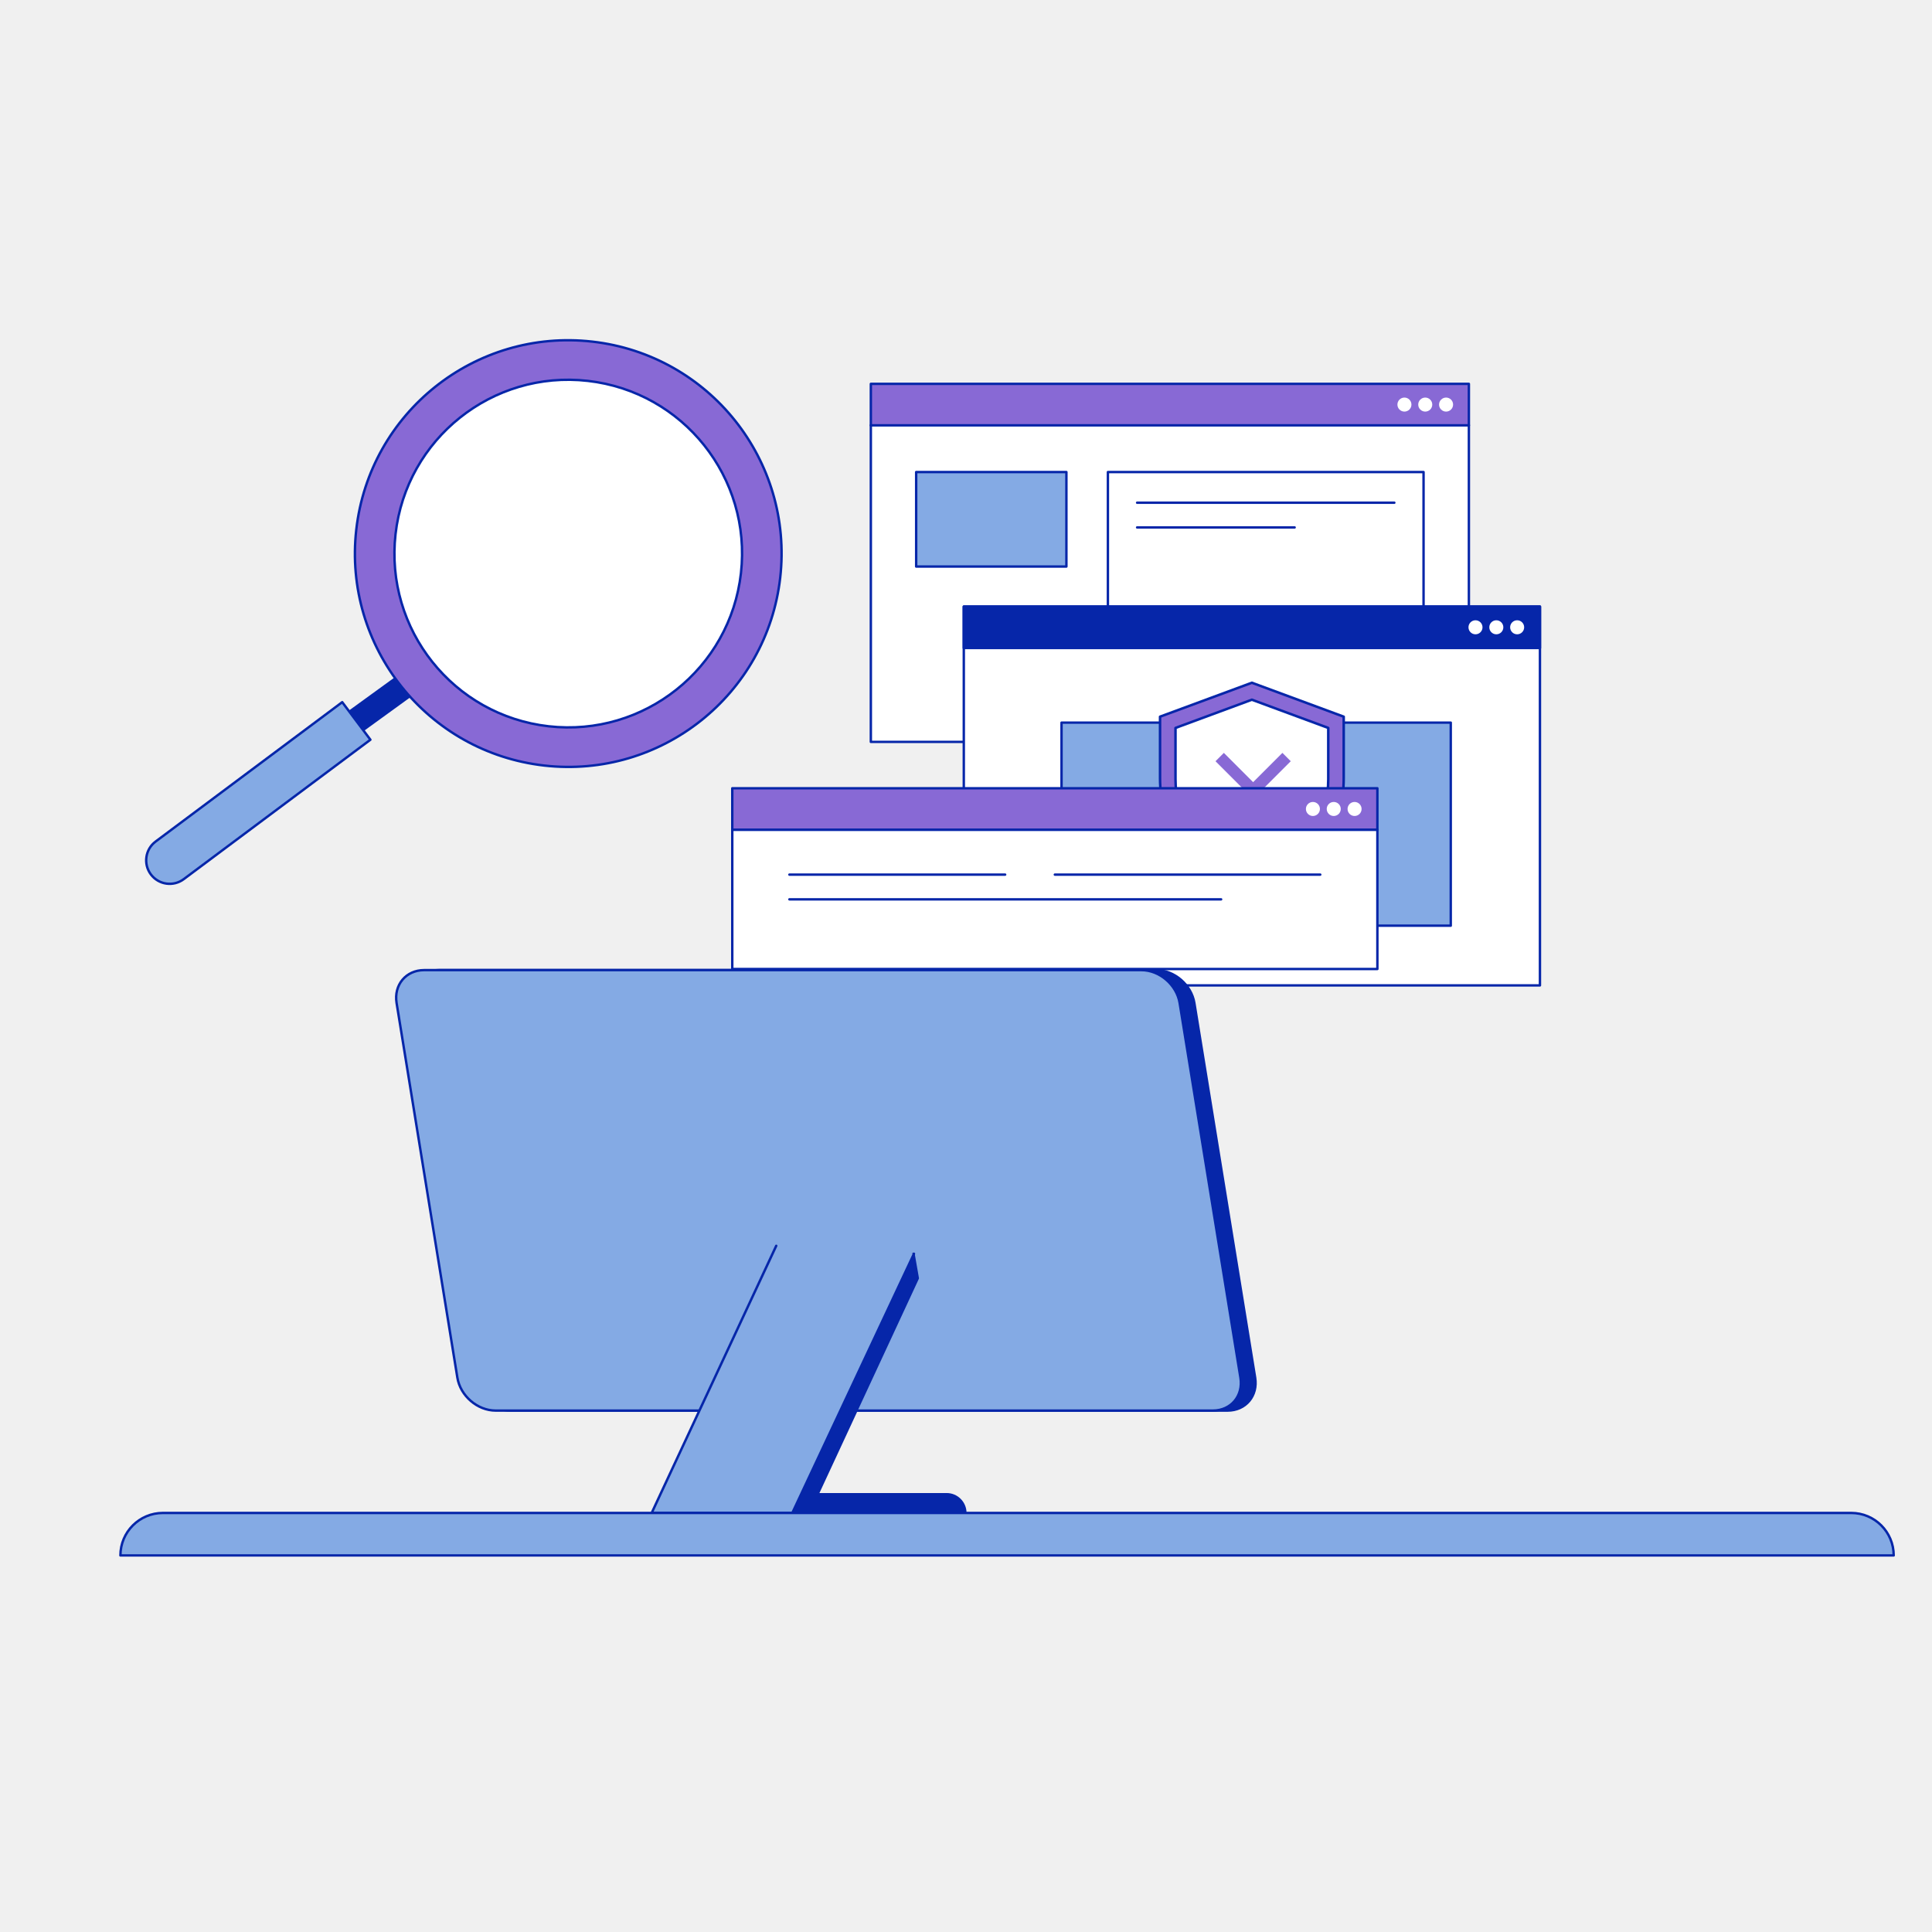
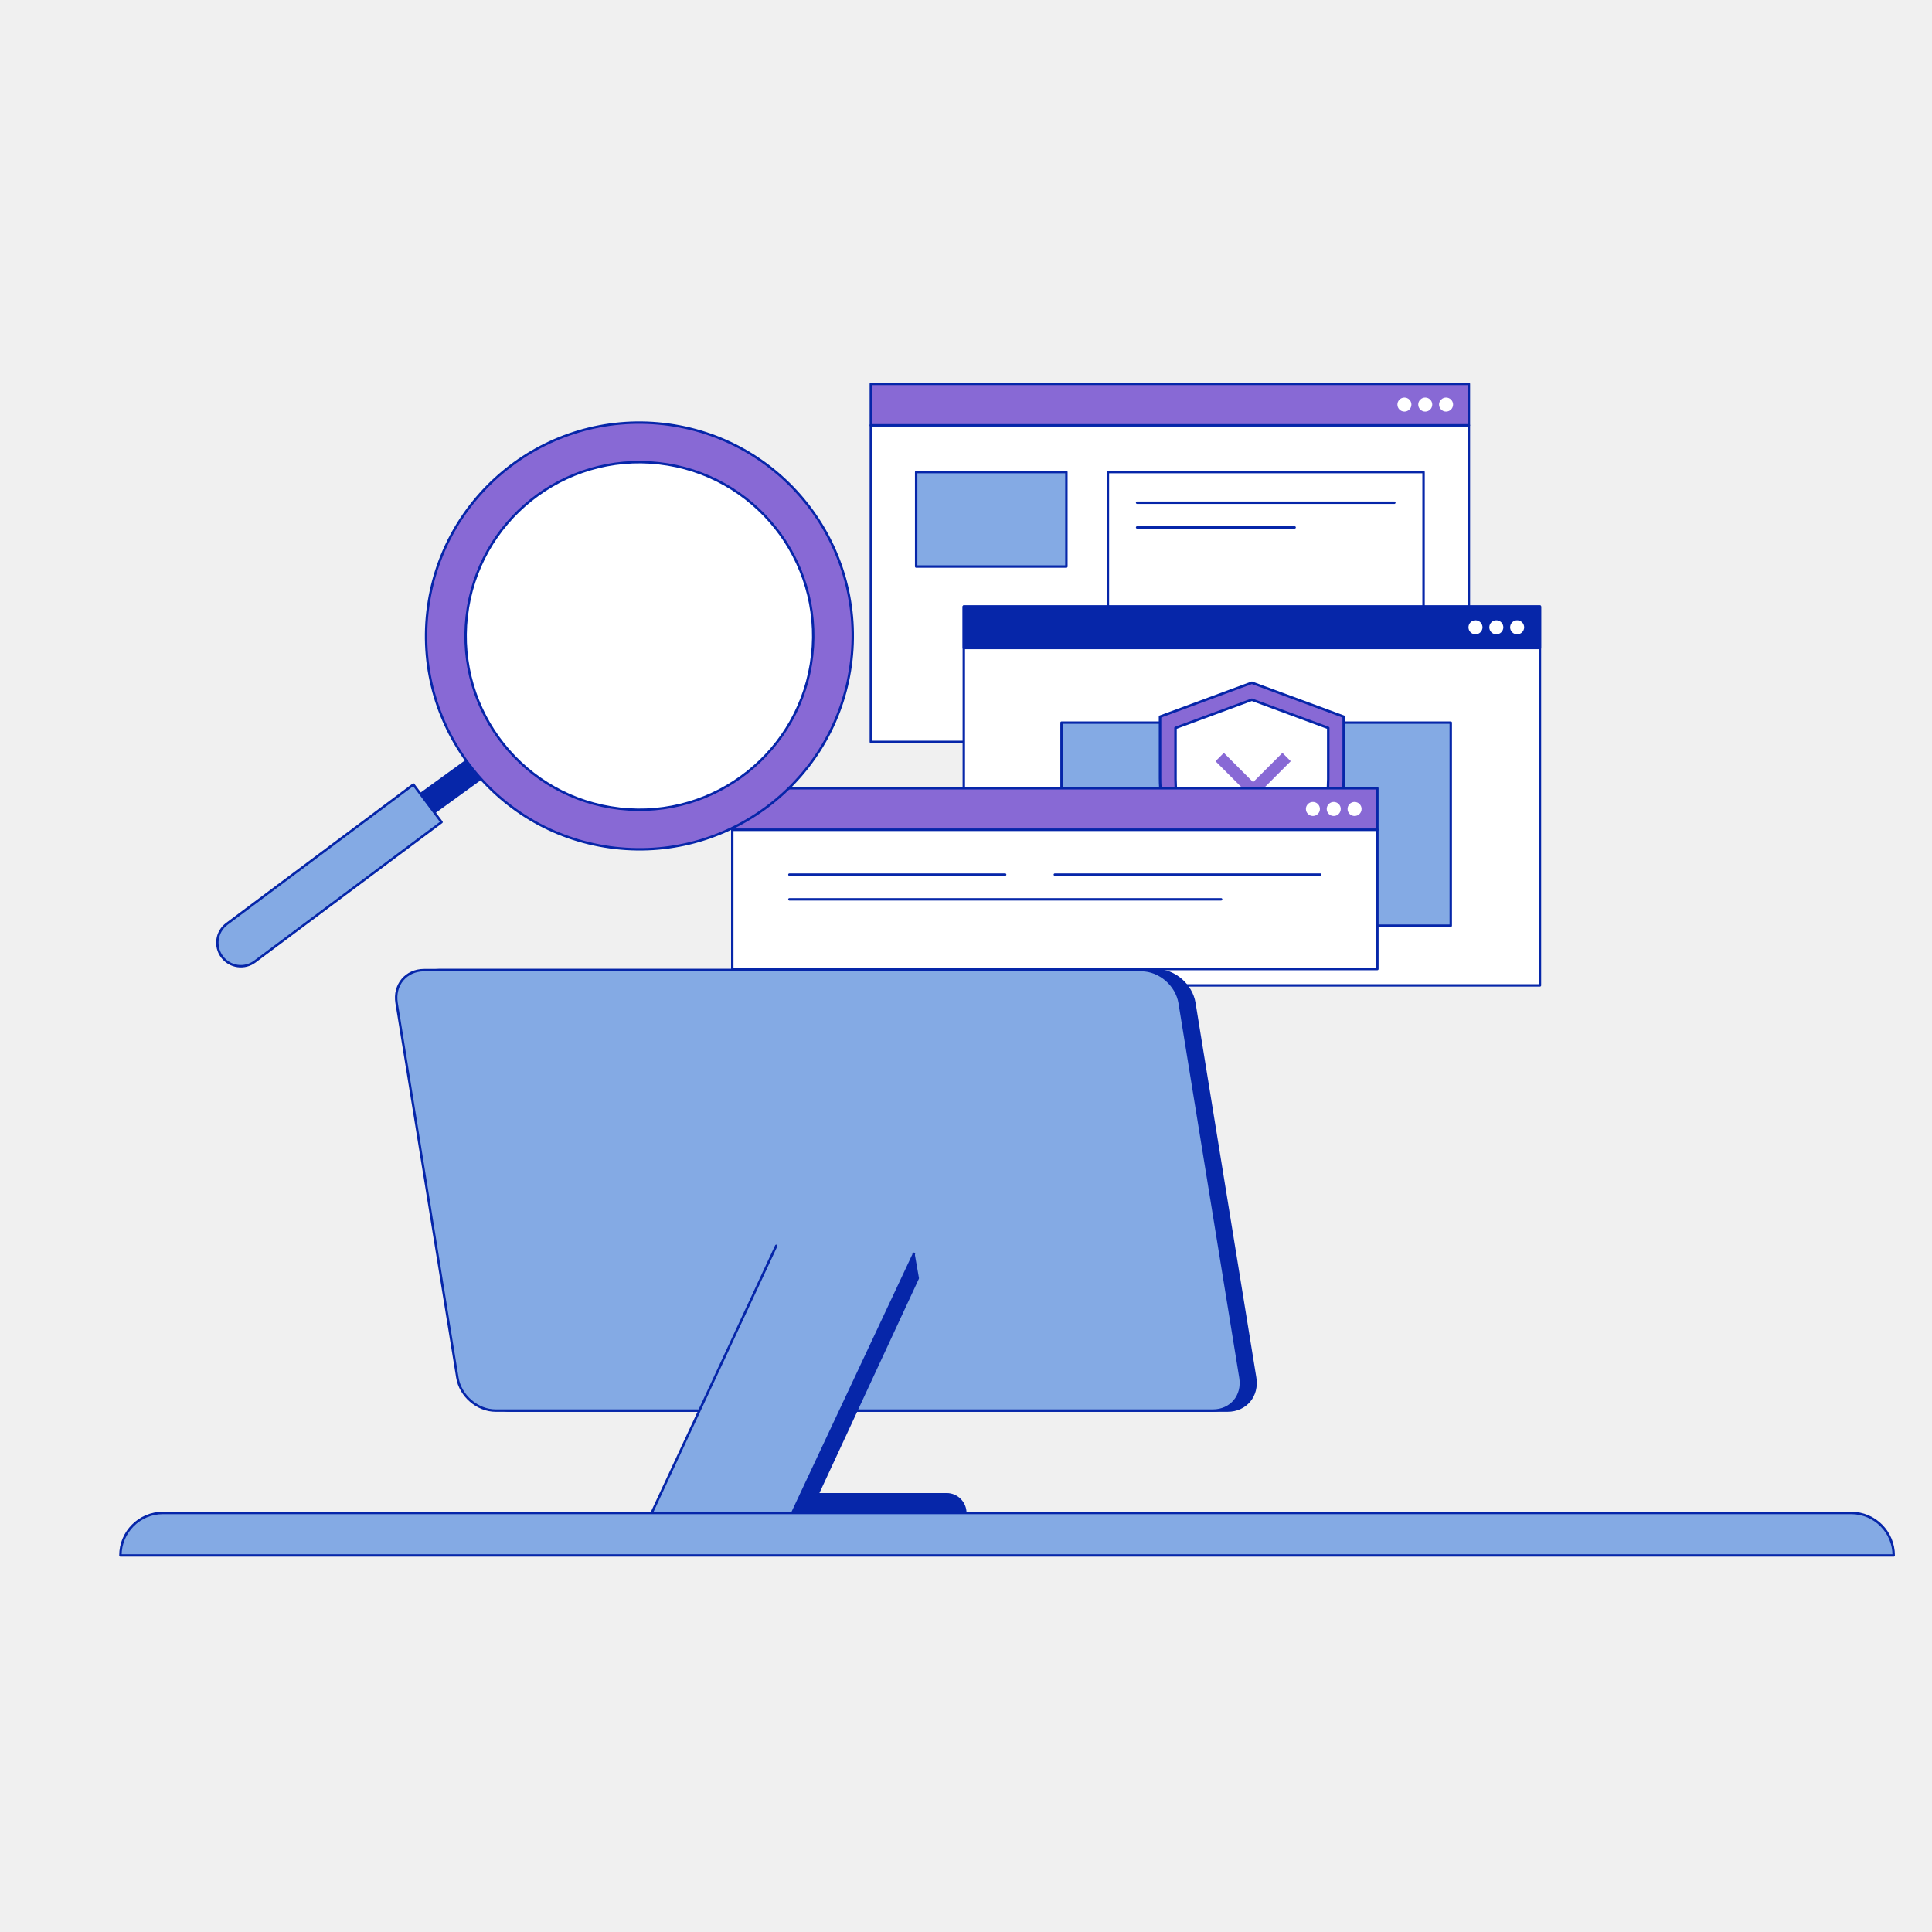
<svg xmlns="http://www.w3.org/2000/svg" width="1600" height="1600" viewBox="0 0 1600 1600" fill="none">
-   <g clip-path="url(#clip0_20_3084)">
-     <mask id="mask0_20_3084" style="mask-type:luminance" maskUnits="userSpaceOnUse" x="34" y="0" width="1600" height="1600">
-       <path d="M1634 0H34V1600H1634V0Z" fill="white" />
+   <g clip-path="url(#clip0_40000055_8412)">
+     <mask id="mask0_40000055_8412" style="mask-type:luminance" maskUnits="userSpaceOnUse" x="0" y="0" width="1600" height="1600">
+       <path d="M1600 0H0V1600H1600V0Z" fill="white" />
    </mask>
-     <g mask="url(#mask0_20_3084)">
-       <path d="M1216.47 614.4H721.191V352.212H1216.47V614.4Z" fill="white" />
-       <path d="M1216.47 614.4H721.191V352.212H1216.47V614.4Z" stroke="#0626A9" stroke-width="2" stroke-linecap="round" stroke-linejoin="round" />
-       <path d="M1178.93 575.683H917.516V390.929H1178.93V575.683Z" fill="white" />
-       <path d="M1178.93 575.683H917.516V390.929H1178.93V575.683Z" stroke="#0626A9" stroke-width="2" stroke-linecap="round" stroke-linejoin="round" />
-       <path d="M883.152 469.191H758.727V390.929H883.152V469.191Z" fill="#84AAE4" />
-       <path d="M883.152 469.191H758.727V390.929H883.152V469.191Z" stroke="#0626A9" stroke-width="2" stroke-linecap="round" stroke-linejoin="round" />
-       <path d="M941.705 416.32H1154.74" stroke="#0626A9" stroke-width="2" stroke-linecap="round" stroke-linejoin="round" />
-       <path d="M941.705 436.797H1072.17" stroke="#0626A9" stroke-width="2" stroke-linecap="round" stroke-linejoin="round" />
-       <path d="M1216.47 317.897V352.212H721.191V317.897H1216.47Z" fill="#8869D5" />
-       <path d="M1216.47 317.897V352.212H721.191V317.897H1216.47Z" stroke="#0626A9" stroke-width="2" stroke-linecap="round" stroke-linejoin="round" />
-       <path d="M1168.89 335.054C1168.89 338.263 1166.29 340.864 1163.09 340.864C1159.88 340.864 1157.28 338.263 1157.28 335.054C1157.28 331.845 1159.88 329.245 1163.09 329.245C1166.29 329.245 1168.89 331.845 1168.89 335.054Z" fill="white" />
-       <path d="M1186.14 335.054C1186.14 338.263 1183.54 340.864 1180.33 340.864C1177.12 340.864 1174.52 338.263 1174.52 335.054C1174.52 331.845 1177.12 329.245 1180.33 329.245C1183.54 329.245 1186.14 331.845 1186.14 335.054Z" fill="white" />
-       <path d="M1203.39 335.054C1203.39 338.263 1200.79 340.864 1197.58 340.864C1194.37 340.864 1191.77 338.263 1191.77 335.054C1191.77 331.845 1194.37 329.245 1197.58 329.245C1200.79 329.245 1203.39 331.845 1203.39 335.054Z" fill="white" />
-       <path d="M1275.32 502.338V816.07H798.181V502.338H1275.32Z" fill="white" />
-       <path d="M1275.32 502.338V816.07H798.181V502.338H1275.32Z" stroke="#0626A9" stroke-width="2" stroke-linecap="round" stroke-linejoin="round" />
-       <path d="M1275.32 502.338V536.652H798.181V502.338H1275.32Z" fill="#0626A9" />
-       <path d="M1275.32 502.338V536.652H798.181V502.338H1275.32Z" stroke="#0626A9" stroke-width="2" stroke-linecap="round" stroke-linejoin="round" />
-       <path d="M1201.46 766.625H879.118V598.44H1201.46V766.625Z" fill="#84AAE4" />
-       <path d="M1201.46 766.625H879.118V598.44H1201.46V766.625Z" stroke="#0626A9" stroke-width="2" stroke-linecap="round" stroke-linejoin="round" />
-       <path d="M1227.75 519.495C1227.75 522.704 1225.15 525.305 1221.94 525.305C1218.73 525.305 1216.13 522.704 1216.13 519.495C1216.13 516.286 1218.73 513.685 1221.94 513.685C1225.15 513.685 1227.75 516.286 1227.75 519.495Z" fill="white" />
-       <path d="M1245 519.495C1245 522.704 1242.4 525.305 1239.19 525.305C1235.98 525.305 1233.38 522.704 1233.38 519.495C1233.38 516.286 1235.98 513.685 1239.19 513.685C1242.4 513.685 1245 516.286 1245 519.495Z" fill="white" />
-       <path d="M1262.25 519.495C1262.25 522.704 1259.64 525.305 1256.44 525.305C1253.23 525.305 1250.63 522.704 1250.63 519.495C1250.63 516.286 1253.23 513.685 1256.44 513.685C1259.64 513.685 1262.25 516.286 1262.25 519.495Z" fill="white" />
-       <path d="M1063.09 738.871L1036.75 756.934L1010.41 738.871C979.293 717.535 960.695 682.23 960.695 644.5V593.52L1036.75 565.416L1112.81 593.52V644.5C1112.81 682.23 1094.21 717.535 1063.09 738.871Z" fill="#8869D5" />
-       <path d="M1063.09 738.871L1036.75 756.934L1010.41 738.871C979.293 717.535 960.695 682.23 960.695 644.5V593.52L1036.75 565.416L1112.81 593.52V644.5C1112.81 682.23 1094.21 717.535 1063.09 738.871Z" stroke="#0626A9" stroke-width="2.075" stroke-linecap="round" stroke-linejoin="round" />
-       <path d="M1058.66 723.714L1036.75 738.734L1014.85 723.714C988.969 705.969 973.501 676.61 973.501 645.233V602.838L1036.75 579.466L1100 602.838V645.233C1100 676.61 1084.53 705.969 1058.66 723.714Z" fill="white" />
-       <path d="M1058.66 723.714L1036.75 738.734L1014.85 723.714C988.969 705.969 973.501 676.61 973.501 645.233V602.838L1036.75 579.466L1100 602.838V645.233C1100 676.61 1084.53 705.969 1058.66 723.714Z" stroke="#0626A9" stroke-width="2.075" stroke-linecap="round" stroke-linejoin="round" />
-       <path d="M1006.63 678.909L1062.04 623.503L1068.94 630.412L1013.38 685.976L1006.63 678.909Z" fill="#8869D5" />
-       <path d="M1068.94 678.909L1013.54 623.503L1006.63 630.412L1062.2 685.976L1068.94 678.909Z" fill="#8869D5" />
-       <path d="M1140.69 687.111V802.483H606.439V687.111H1140.69Z" fill="white" />
-       <path d="M1140.69 687.111V802.483H606.439V687.111H1140.69Z" stroke="#0626A9" stroke-width="2" stroke-linecap="round" stroke-linejoin="round" />
-       <path d="M1140.69 652.797V687.111H606.439V652.797H1140.69Z" fill="#8869D5" />
-       <path d="M1140.69 652.797V687.111H606.439V652.797H1140.69Z" stroke="#0626A9" stroke-width="2" stroke-linecap="round" stroke-linejoin="round" />
-       <path d="M873.563 724.321H1093.38" stroke="#0626A9" stroke-width="2" stroke-linecap="round" stroke-linejoin="round" />
-       <path d="M653.743 724.321H832.419" stroke="#0626A9" stroke-width="2" stroke-linecap="round" stroke-linejoin="round" />
-       <path d="M653.743 744.797H1011.29" stroke="#0626A9" stroke-width="2" stroke-linecap="round" stroke-linejoin="round" />
-       <path d="M1093.11 669.954C1093.11 673.163 1090.51 675.764 1087.3 675.764C1084.1 675.764 1081.49 673.163 1081.49 669.954C1081.49 666.745 1084.1 664.144 1087.3 664.144C1090.51 664.144 1093.11 666.745 1093.11 669.954Z" fill="white" />
-       <path d="M1110.36 669.954C1110.36 673.163 1107.76 675.764 1104.55 675.764C1101.34 675.764 1098.74 673.163 1098.74 669.954C1098.74 666.745 1101.34 664.144 1104.55 664.144C1107.76 664.144 1110.36 666.745 1110.36 669.954Z" fill="white" />
-       <path d="M1127.61 669.954C1127.61 673.163 1125.01 675.764 1121.8 675.764C1118.59 675.764 1115.99 673.163 1115.99 669.954C1115.99 666.745 1118.59 664.144 1121.8 664.144C1125.01 664.144 1127.61 666.745 1127.61 669.954Z" fill="white" />
-       <path d="M422.637 1168.19H1016.62C1031.68 1168.19 1041.9 1155.98 1039.46 1140.93L989.121 830.664C986.679 815.609 972.495 803.406 957.44 803.406H363.456C348.401 803.406 338.177 815.609 340.619 830.664L390.956 1140.93C393.398 1155.98 407.582 1168.19 422.637 1168.19Z" fill="#0626A9" />
-       <path d="M422.637 1168.19H1016.62C1031.68 1168.19 1041.9 1155.98 1039.46 1140.93L989.121 830.664C986.679 815.609 972.495 803.406 957.44 803.406H363.456C348.401 803.406 338.177 815.609 340.619 830.664L390.956 1140.93C393.398 1155.98 407.582 1168.19 422.637 1168.19Z" stroke="#0626A9" stroke-width="2" stroke-linecap="round" stroke-linejoin="round" />
-       <path d="M410.459 1168.19H1004.44C1019.5 1168.19 1029.72 1155.98 1027.28 1140.93L976.943 830.664C974.501 815.609 960.317 803.406 945.262 803.406H351.277C336.222 803.406 325.999 815.609 328.441 830.664L378.778 1140.93C381.22 1155.98 395.404 1168.19 410.459 1168.19Z" fill="#84AAE4" />
-       <path d="M410.459 1168.19H1004.44C1019.5 1168.19 1029.72 1155.98 1027.28 1140.93L976.943 830.664C974.501 815.609 960.317 803.406 945.262 803.406H351.277C336.222 803.406 325.999 815.609 328.441 830.664L378.778 1140.93C381.22 1155.98 395.404 1168.19 410.459 1168.19Z" stroke="#0626A9" stroke-width="2" stroke-linecap="round" stroke-linejoin="round" />
-       <path d="M553.399 1252.96H669.855L760.065 1058.61L756.513 1038.32L553.399 1252.96Z" fill="#0626A9" />
-       <path d="M553.399 1252.96H669.855L760.065 1058.61L756.513 1038.32L553.399 1252.96Z" stroke="#0626A9" stroke-width="2" stroke-linecap="round" stroke-linejoin="round" />
-       <path d="M642.847 1031.72L539.698 1252.96H656.154L756.906 1038.32" fill="#84AAE4" />
-       <path d="M642.847 1031.72L539.698 1252.96H656.154L756.906 1038.32" stroke="#0626A9" stroke-width="2" stroke-linecap="round" stroke-linejoin="round" />
-       <path d="M783.942 1237.46H666.246V1252.96H799.447C799.447 1244.4 792.505 1237.46 783.942 1237.46Z" fill="#0626A9" />
-       <path d="M783.942 1237.46H666.246V1252.96H799.447C799.447 1244.4 792.505 1237.46 783.942 1237.46Z" stroke="#0626A9" stroke-width="2" stroke-linecap="round" stroke-linejoin="round" />
-       <path d="M1568.28 1288.15H99.717C99.717 1268.71 115.47 1252.96 134.904 1252.96H1533.1C1552.53 1252.96 1568.28 1268.71 1568.28 1288.15Z" fill="#84AAE4" />
-       <path d="M1568.28 1288.15H99.717C99.717 1268.71 115.47 1252.96 134.904 1252.96H1533.1C1552.53 1252.96 1568.28 1268.71 1568.28 1288.15Z" stroke="#0626A9" stroke-width="2" stroke-linecap="round" stroke-linejoin="round" />
+     <g mask="url(#mask0_40000055_8412)">
+       <mask id="mask1_40000055_8412" style="mask-type:luminance" maskUnits="userSpaceOnUse" x="34" y="0" width="1600" height="1600">
+         <path d="M1634 0H34V1600H1634V0Z" fill="white" />
+       </mask>
+       <g mask="url(#mask1_40000055_8412)">
+         <path d="M1216.47 614.4H721.191V352.212H1216.47V614.4Z" fill="white" />
+         <path d="M1216.47 614.4H721.191V352.212H1216.47V614.4Z" stroke="#0626A9" stroke-width="2" stroke-linecap="round" stroke-linejoin="round" />
+         <path d="M1178.93 575.683H917.516V390.929H1178.93V575.683Z" fill="white" />
+         <path d="M1178.93 575.683H917.516V390.929H1178.93V575.683Z" stroke="#0626A9" stroke-width="2" stroke-linecap="round" stroke-linejoin="round" />
+         <path d="M883.152 469.191H758.727V390.929H883.152V469.191Z" fill="#84AAE4" />
+         <path d="M883.152 469.191H758.727V390.929H883.152V469.191Z" stroke="#0626A9" stroke-width="2" stroke-linecap="round" stroke-linejoin="round" />
+         <path d="M941.705 416.32H1154.74" stroke="#0626A9" stroke-width="2" stroke-linecap="round" stroke-linejoin="round" />
+         <path d="M941.705 436.797H1072.17" stroke="#0626A9" stroke-width="2" stroke-linecap="round" stroke-linejoin="round" />
+         <path d="M1216.47 317.897V352.212H721.191V317.897H1216.47Z" fill="#8869D5" />
+         <path d="M1216.47 317.897V352.212H721.191V317.897H1216.47Z" stroke="#0626A9" stroke-width="2" stroke-linecap="round" stroke-linejoin="round" />
+         <path d="M1168.89 335.054C1168.89 338.263 1166.29 340.864 1163.09 340.864C1159.88 340.864 1157.28 338.263 1157.28 335.054C1157.28 331.845 1159.88 329.245 1163.09 329.245C1166.29 329.245 1168.89 331.845 1168.89 335.054Z" fill="white" />
+         <path d="M1186.14 335.054C1186.14 338.263 1183.54 340.864 1180.33 340.864C1177.12 340.864 1174.52 338.263 1174.52 335.054C1174.52 331.845 1177.12 329.245 1180.33 329.245C1183.54 329.245 1186.14 331.845 1186.14 335.054Z" fill="white" />
+         <path d="M1203.39 335.054C1203.39 338.263 1200.79 340.864 1197.58 340.864C1194.37 340.864 1191.77 338.263 1191.77 335.054C1191.77 331.845 1194.37 329.245 1197.58 329.245C1200.79 329.245 1203.39 331.845 1203.39 335.054Z" fill="white" />
+         <path d="M1275.32 502.338V816.07H798.181V502.338H1275.32Z" fill="white" />
+         <path d="M1275.32 502.338V816.07H798.181V502.338H1275.32Z" stroke="#0626A9" stroke-width="2" stroke-linecap="round" stroke-linejoin="round" />
+         <path d="M1275.32 502.338V536.652H798.181V502.338H1275.32Z" fill="#0626A9" />
+         <path d="M1275.32 502.338V536.652H798.181V502.338H1275.32Z" stroke="#0626A9" stroke-width="2" stroke-linecap="round" stroke-linejoin="round" />
+         <path d="M1201.46 766.625H879.118V598.44H1201.46V766.625Z" fill="#84AAE4" />
+         <path d="M1201.46 766.625H879.118V598.44H1201.46V766.625Z" stroke="#0626A9" stroke-width="2" stroke-linecap="round" stroke-linejoin="round" />
+         <path d="M1227.75 519.495C1227.75 522.704 1225.15 525.305 1221.94 525.305C1218.73 525.305 1216.13 522.704 1216.13 519.495C1216.13 516.286 1218.73 513.685 1221.94 513.685C1225.15 513.685 1227.75 516.286 1227.75 519.495Z" fill="white" />
+         <path d="M1245 519.495C1245 522.704 1242.4 525.305 1239.19 525.305C1235.98 525.305 1233.38 522.704 1233.38 519.495C1233.38 516.286 1235.98 513.685 1239.19 513.685C1242.4 513.685 1245 516.286 1245 519.495Z" fill="white" />
+         <path d="M1262.25 519.495C1262.25 522.704 1259.64 525.305 1256.44 525.305C1253.23 525.305 1250.63 522.704 1250.63 519.495C1250.63 516.286 1253.23 513.685 1256.44 513.685C1259.64 513.685 1262.25 516.286 1262.25 519.495Z" fill="white" />
+         <path d="M1063.09 738.871L1036.75 756.934L1010.41 738.871C979.293 717.535 960.695 682.23 960.695 644.5V593.52L1036.75 565.416L1112.81 593.52V644.5C1112.81 682.23 1094.21 717.535 1063.09 738.871Z" fill="#8869D5" />
+         <path d="M1063.09 738.871L1036.75 756.934L1010.41 738.871C979.293 717.535 960.695 682.23 960.695 644.5V593.52L1036.75 565.416L1112.81 593.52V644.5C1112.81 682.23 1094.21 717.535 1063.09 738.871Z" stroke="#0626A9" stroke-width="2.075" stroke-linecap="round" stroke-linejoin="round" />
+         <path d="M1058.66 723.714L1036.75 738.734L1014.85 723.714C988.969 705.969 973.501 676.61 973.501 645.233V602.838L1036.75 579.466L1100 602.838V645.233C1100 676.61 1084.53 705.969 1058.66 723.714Z" fill="white" />
+         <path d="M1058.66 723.714L1036.75 738.734L1014.85 723.714C988.969 705.969 973.501 676.61 973.501 645.233V602.838L1036.75 579.466L1100 602.838V645.233C1100 676.61 1084.53 705.969 1058.66 723.714Z" stroke="#0626A9" stroke-width="2.075" stroke-linecap="round" stroke-linejoin="round" />
+         <path d="M1006.63 678.909L1062.04 623.503L1068.94 630.412L1013.38 685.976L1006.63 678.909Z" fill="#8869D5" />
+         <path d="M1068.94 678.909L1013.54 623.503L1006.63 630.412L1062.2 685.976L1068.94 678.909Z" fill="#8869D5" />
+         <path d="M1140.69 687.111V802.483H606.439V687.111H1140.69Z" fill="white" />
+         <path d="M1140.69 687.111V802.483H606.439V687.111H1140.69Z" stroke="#0626A9" stroke-width="2" stroke-linecap="round" stroke-linejoin="round" />
+         <path d="M1140.69 652.797V687.111H606.439V652.797H1140.69Z" fill="#8869D5" />
+         <path d="M1140.69 652.797V687.111H606.439V652.797H1140.69Z" stroke="#0626A9" stroke-width="2" stroke-linecap="round" stroke-linejoin="round" />
+         <path d="M873.563 724.321H1093.38" stroke="#0626A9" stroke-width="2" stroke-linecap="round" stroke-linejoin="round" />
+         <path d="M653.743 724.321H832.419" stroke="#0626A9" stroke-width="2" stroke-linecap="round" stroke-linejoin="round" />
+         <path d="M653.743 744.797H1011.29" stroke="#0626A9" stroke-width="2" stroke-linecap="round" stroke-linejoin="round" />
+         <path d="M1093.11 669.954C1093.11 673.163 1090.51 675.764 1087.3 675.764C1084.1 675.764 1081.49 673.163 1081.49 669.954C1081.49 666.745 1084.1 664.144 1087.3 664.144C1090.51 664.144 1093.11 666.745 1093.11 669.954Z" fill="white" />
+         <path d="M1110.36 669.954C1110.36 673.163 1107.76 675.764 1104.55 675.764C1101.34 675.764 1098.74 673.163 1098.74 669.954C1098.74 666.745 1101.34 664.144 1104.55 664.144C1107.76 664.144 1110.36 666.745 1110.36 669.954Z" fill="white" />
+         <path d="M1127.61 669.954C1127.61 673.163 1125.01 675.764 1121.8 675.764C1118.59 675.764 1115.99 673.163 1115.99 669.954C1115.99 666.745 1118.59 664.144 1121.8 664.144C1125.01 664.144 1127.61 666.745 1127.61 669.954Z" fill="white" />
+         <path d="M422.637 1168.19H1016.62C1031.68 1168.19 1041.9 1155.98 1039.46 1140.93L989.121 830.664C986.679 815.609 972.495 803.406 957.44 803.406H363.456C348.401 803.406 338.177 815.609 340.619 830.664L390.956 1140.93C393.398 1155.98 407.582 1168.19 422.637 1168.19Z" fill="#0626A9" />
+         <path d="M422.637 1168.19H1016.62C1031.68 1168.19 1041.9 1155.98 1039.46 1140.93L989.121 830.664C986.679 815.609 972.495 803.406 957.44 803.406H363.456C348.401 803.406 338.177 815.609 340.619 830.664L390.956 1140.93C393.398 1155.98 407.582 1168.19 422.637 1168.19Z" stroke="#0626A9" stroke-width="2" stroke-linecap="round" stroke-linejoin="round" />
+         <path d="M410.459 1168.19H1004.44C1019.5 1168.19 1029.72 1155.98 1027.28 1140.93L976.943 830.664C974.501 815.609 960.317 803.406 945.262 803.406H351.277C336.222 803.406 325.999 815.609 328.441 830.664L378.778 1140.93C381.22 1155.98 395.404 1168.19 410.459 1168.19Z" fill="#84AAE4" />
+         <path d="M410.459 1168.19H1004.44C1019.5 1168.19 1029.72 1155.98 1027.28 1140.93L976.943 830.664C974.501 815.609 960.317 803.406 945.262 803.406H351.277C336.222 803.406 325.999 815.609 328.441 830.664L378.778 1140.93C381.22 1155.98 395.404 1168.19 410.459 1168.19Z" stroke="#0626A9" stroke-width="2" stroke-linecap="round" stroke-linejoin="round" />
+         <path d="M553.399 1252.96H669.855L760.065 1058.61L756.513 1038.32L553.399 1252.96Z" fill="#0626A9" />
+         <path d="M553.399 1252.96H669.855L760.065 1058.61L756.513 1038.32L553.399 1252.96Z" stroke="#0626A9" stroke-width="2" stroke-linecap="round" stroke-linejoin="round" />
+         <path d="M642.847 1031.72L539.698 1252.96H656.154L756.906 1038.32" fill="#84AAE4" />
+         <path d="M642.847 1031.72L539.698 1252.96H656.154L756.906 1038.32" stroke="#0626A9" stroke-width="2" stroke-linecap="round" stroke-linejoin="round" />
+         <path d="M783.942 1237.46H666.246V1252.96H799.447C799.447 1244.4 792.505 1237.46 783.942 1237.46Z" fill="#0626A9" />
+         <path d="M783.942 1237.46H666.246V1252.96H799.447C799.447 1244.4 792.505 1237.46 783.942 1237.46Z" stroke="#0626A9" stroke-width="2" stroke-linecap="round" stroke-linejoin="round" />
+         <path d="M1568.28 1288.15H99.717C99.717 1268.71 115.47 1252.96 134.904 1252.96H1533.1C1552.53 1252.96 1568.28 1268.71 1568.28 1288.15Z" fill="#84AAE4" />
+         <path d="M1568.28 1288.15H99.717C99.717 1268.71 115.47 1252.96 134.904 1252.96H1533.1C1552.53 1252.96 1568.28 1268.71 1568.28 1288.15Z" stroke="#0626A9" stroke-width="2" stroke-linecap="round" stroke-linejoin="round" />
+         <path d="M198.644 790.76L514.236 561.936L501.941 544.979L186.349 773.804L198.644 790.76Z" fill="#0626A9" />
+         <path d="M211.117 796.291L365.686 680.84L342.349 649.722L187.781 765.171C179.188 771.615 177.446 783.806 183.89 792.399C190.334 800.992 202.524 802.735 211.117 796.291Z" fill="#84AAE4" />
+         <path d="M211.117 796.291L365.686 680.84L342.349 649.722L187.781 765.171C179.188 771.615 177.446 783.806 183.89 792.399C190.334 800.992 202.524 802.735 211.117 796.291Z" stroke="#0626A9" stroke-width="2" stroke-linecap="round" stroke-linejoin="round" />
+         <path d="M353.994 506.78C343.002 603.729 412.685 691.232 509.634 702.223C606.582 713.214 694.085 643.531 705.076 546.583C716.067 449.634 646.384 362.132 549.436 351.141C452.488 340.15 364.985 409.832 353.994 506.78Z" fill="#8869D5" />
+         <path d="M353.994 506.78C343.002 603.729 412.685 691.232 509.634 702.223C606.582 713.214 694.085 643.531 705.076 546.583C716.067 449.634 646.384 362.132 549.436 351.141C452.488 340.15 364.985 409.832 353.994 506.78Z" stroke="#0626A9" stroke-width="2" stroke-linecap="round" stroke-linejoin="round" />
+         <path d="M386.514 510.466C377.559 589.454 434.332 660.748 513.321 669.703C592.309 678.658 663.601 621.883 672.556 542.895C681.511 463.907 624.738 392.615 545.749 383.66C466.761 374.705 395.469 431.477 386.514 510.466Z" fill="white" />
+         <path d="M386.514 510.466C377.559 589.454 434.332 660.748 513.321 669.703C592.309 678.658 663.601 621.883 672.556 542.895C681.511 463.907 624.738 392.615 545.749 383.66C466.761 374.705 395.469 431.477 386.514 510.466Z" stroke="#0626A9" stroke-width="2" stroke-linecap="round" stroke-linejoin="round" />
+       </g>
    </g>
-     <path d="M139.71 722.534L455.302 493.709L443.007 476.752L127.415 705.577L139.71 722.534Z" fill="#0626A9" />
-     <path d="M152.183 728.064L306.752 612.613L283.415 581.495L128.847 696.944C120.254 703.388 118.512 715.579 124.956 724.172C131.4 732.765 143.59 734.508 152.183 728.064Z" fill="#84AAE4" />
-     <path d="M152.183 728.064L306.752 612.613L283.415 581.495L128.847 696.944C120.254 703.388 118.512 715.579 124.956 724.172C131.4 732.765 143.59 734.508 152.183 728.064Z" stroke="#0626A9" stroke-width="2" stroke-linecap="round" stroke-linejoin="round" />
-     <path d="M295.06 438.553C284.068 535.502 353.751 623.005 450.7 633.996C547.648 644.987 635.151 575.304 646.142 478.356C657.133 381.407 587.45 293.905 490.502 282.914C393.554 271.923 306.051 341.605 295.06 438.553Z" fill="#8869D5" />
-     <path d="M295.06 438.553C284.068 535.502 353.751 623.005 450.7 633.996C547.648 644.987 635.151 575.304 646.142 478.356C657.133 381.407 587.45 293.905 490.502 282.914C393.554 271.923 306.051 341.605 295.06 438.553Z" stroke="#0626A9" stroke-width="2" stroke-linecap="round" stroke-linejoin="round" />
-     <path d="M327.58 442.24C318.625 521.228 375.398 592.521 454.387 601.476C533.375 610.431 604.667 553.657 613.622 474.668C622.577 395.68 565.804 324.388 486.815 315.433C407.827 306.478 336.535 363.251 327.58 442.24Z" fill="white" />
-     <path d="M327.58 442.24C318.625 521.228 375.398 592.521 454.387 601.476C533.375 610.431 604.667 553.657 613.622 474.668C622.577 395.68 565.804 324.388 486.815 315.433C407.827 306.478 336.535 363.251 327.58 442.24Z" stroke="#0626A9" stroke-width="2" stroke-linecap="round" stroke-linejoin="round" />
  </g>
  <defs>
-     <clipPath id="clip0_20_3084">
+     <clipPath id="clip0_40000055_8412">
      <rect width="1600" height="1600" fill="white" />
    </clipPath>
  </defs>
</svg>
